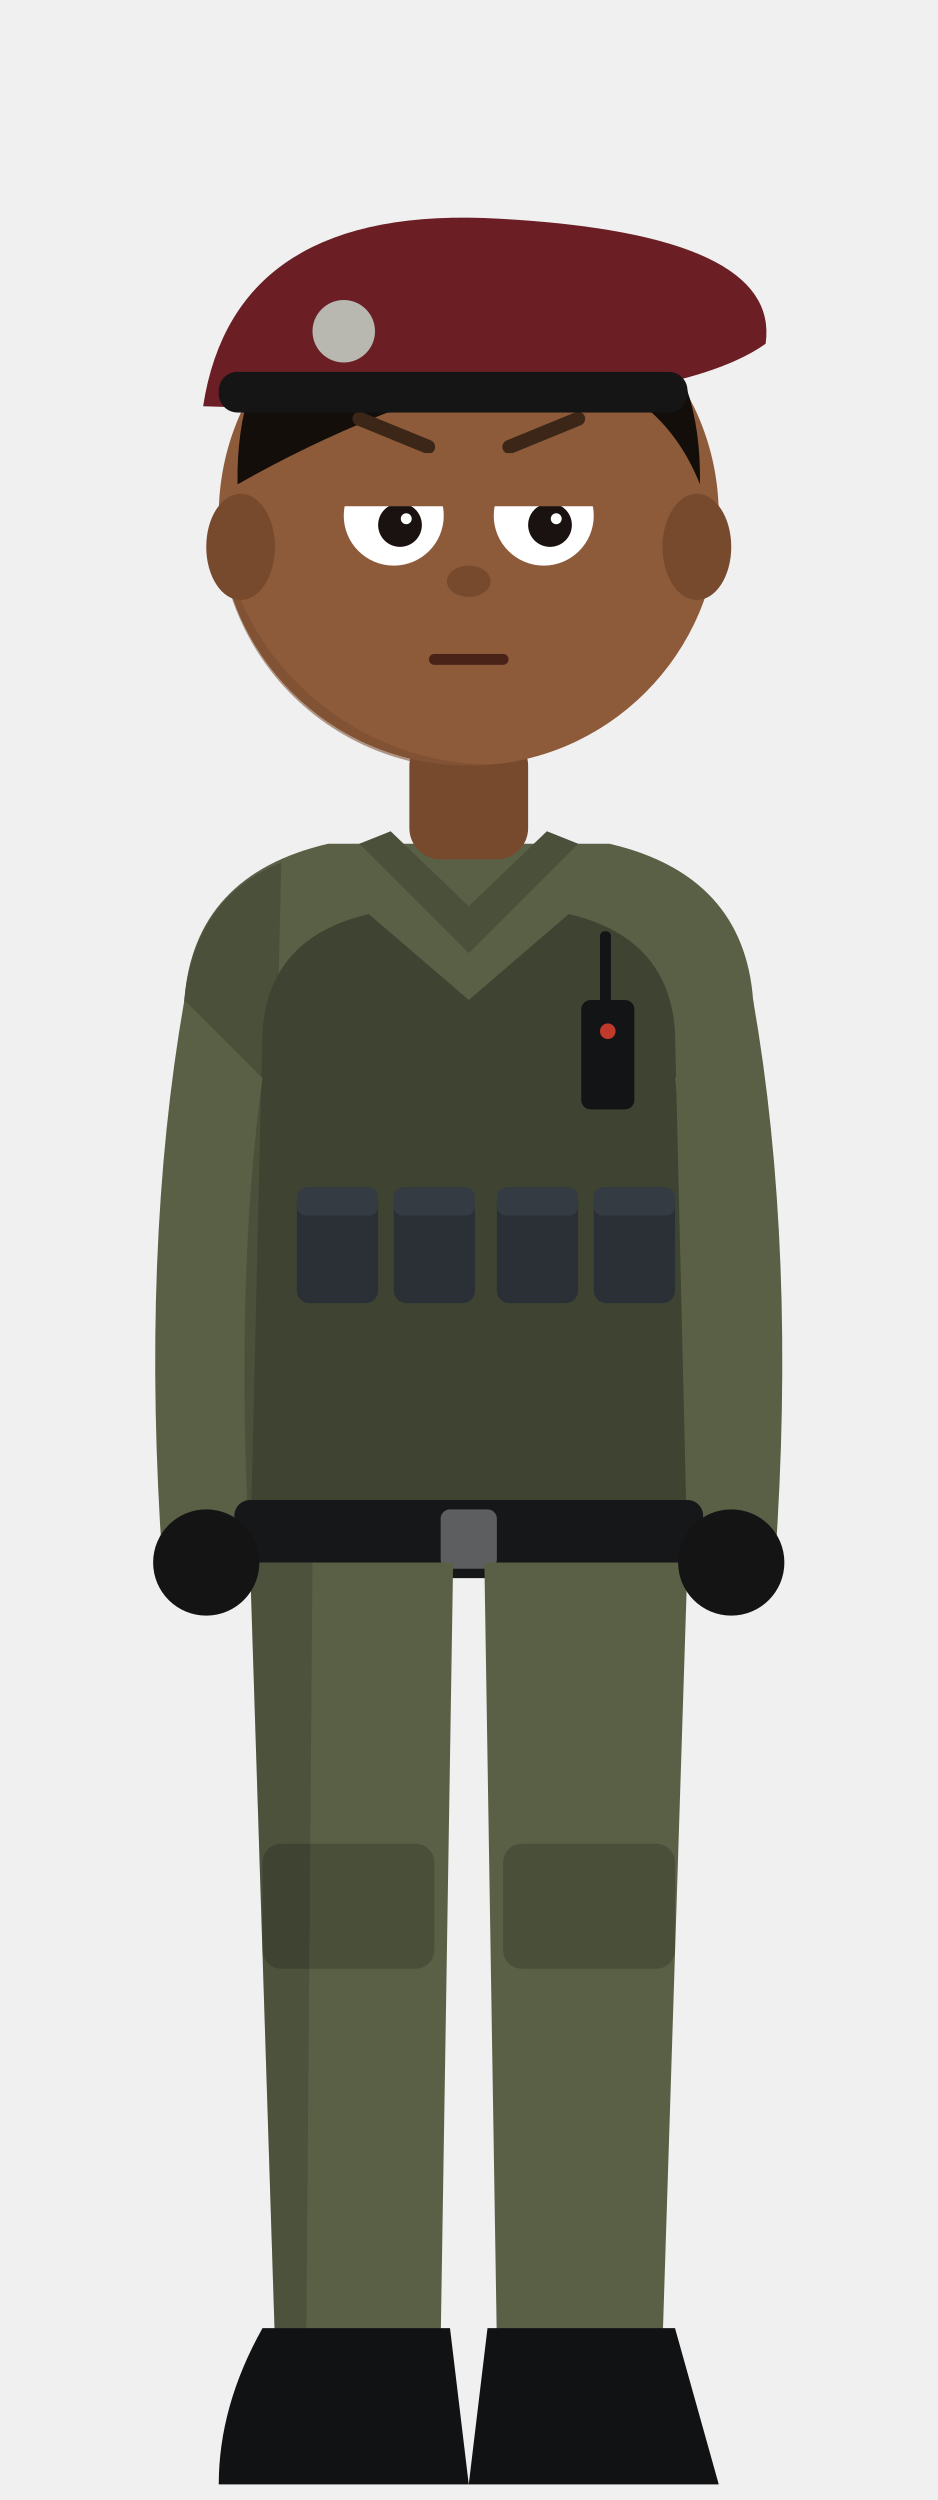
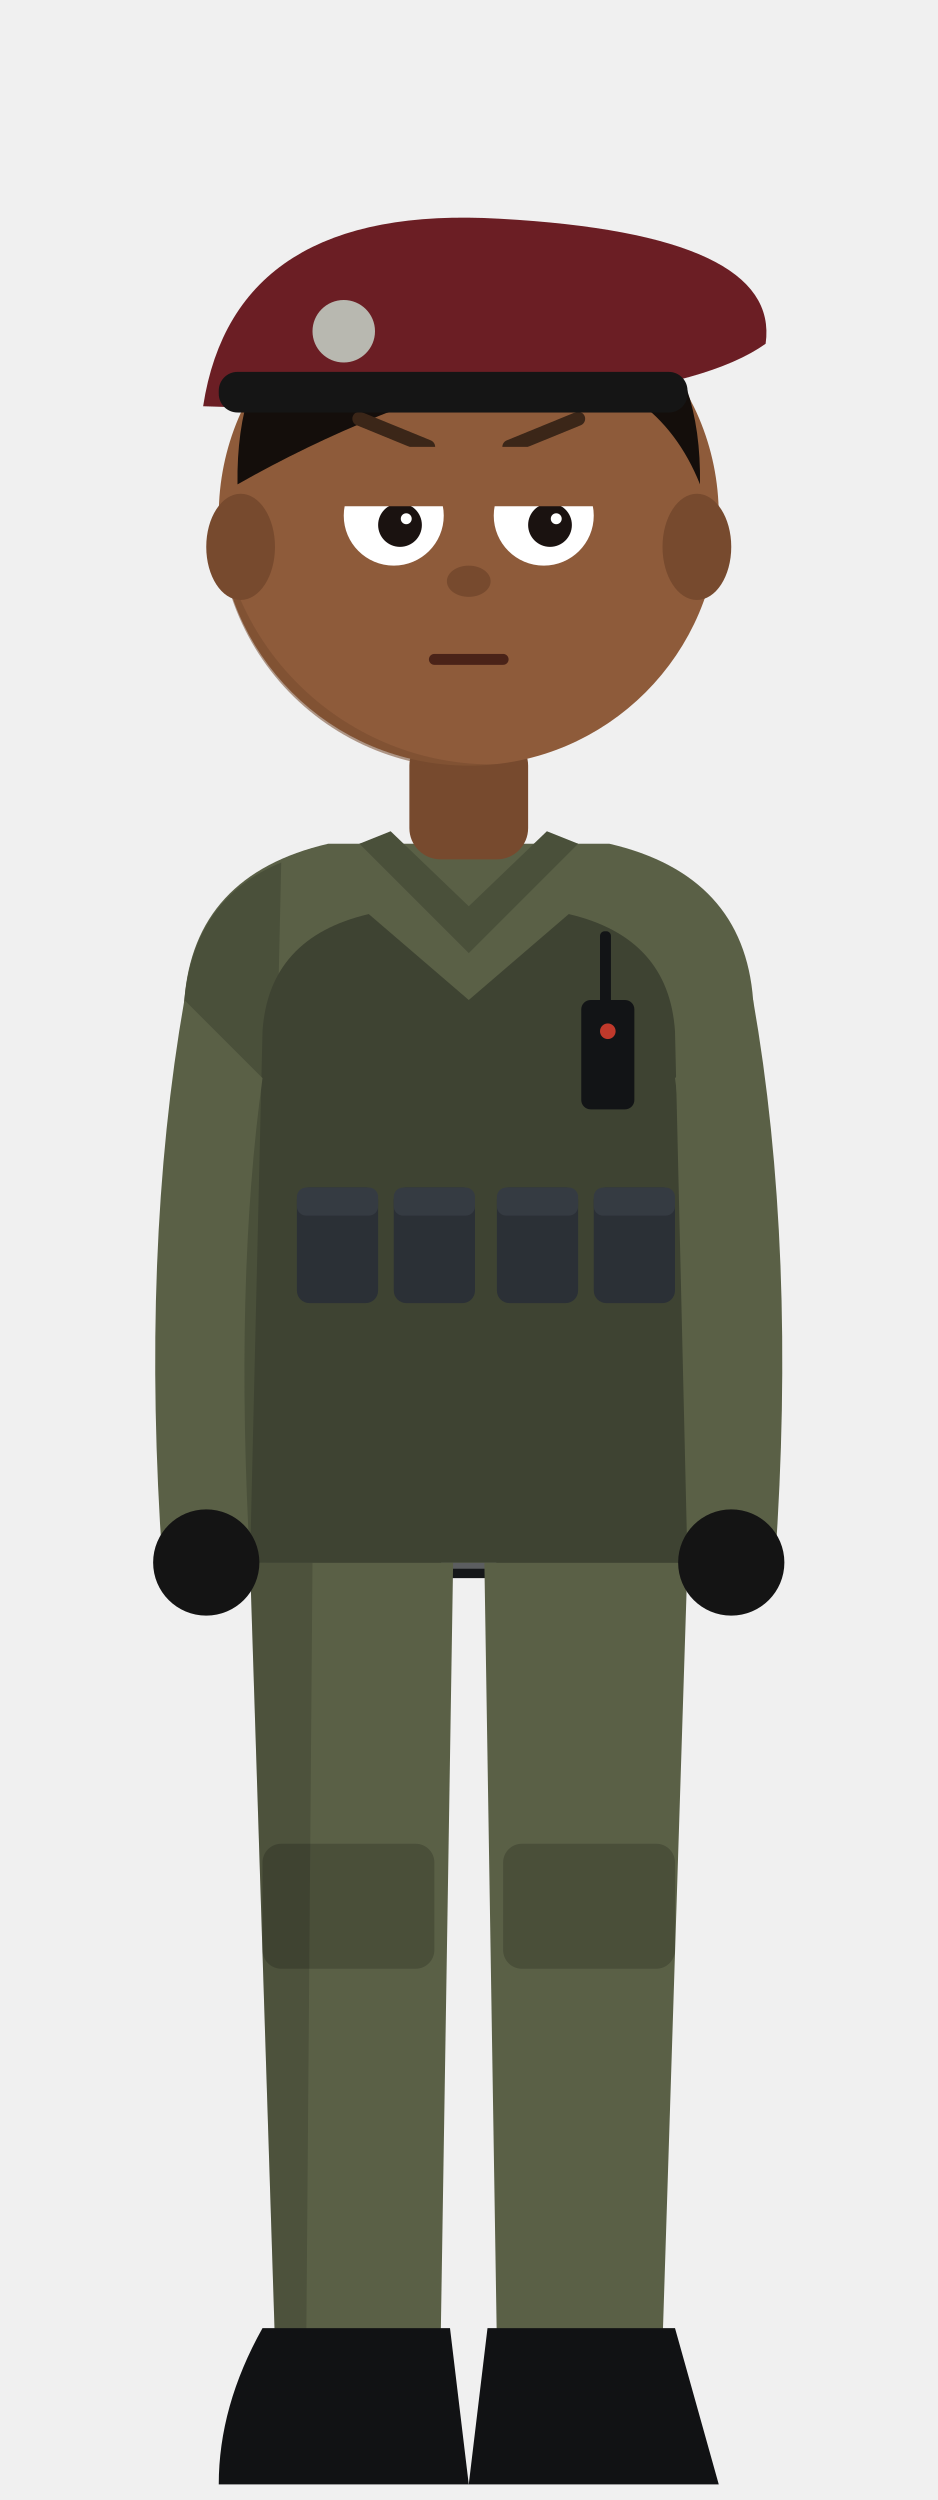
<svg xmlns="http://www.w3.org/2000/svg" viewBox="0 0 600 1600" width="600" height="1600">
-   <path d="M110,1000 L118,640 Q124,560 210,540 L390,540 Q476,560 482,640 L490,1000 Z" fill="#5A6046" />
-   <path d="M110,1000 L118,640 Q124,575 180,552 L170,1000 Z" fill="#4A503A" />
-   <path d="M230,540 L300,610 L370,540 L350,532 L300,580 L250,532 Z" fill="#4A503A" />
-   <path d="M160,1000 L168,660 Q172,600 236,585 L300,640 L364,585 Q428,600 432,660 L440,1000 Z" fill="#3E4332" />
-   <rect x="190" y="760" width="52" height="74" rx="8" fill="#2B3036" />
-   <rect x="190" y="760" width="52" height="18" rx="6" fill="#353B42" />
-   <rect x="252" y="760" width="52" height="74" rx="8" fill="#2B3036" />
-   <rect x="252" y="760" width="52" height="18" rx="6" fill="#353B42" />
-   <rect x="318" y="760" width="52" height="74" rx="8" fill="#2B3036" />
-   <rect x="318" y="760" width="52" height="18" rx="6" fill="#353B42" />
-   <rect x="380" y="760" width="52" height="74" rx="8" fill="#2B3036" />
-   <rect x="380" y="760" width="52" height="18" rx="6" fill="#353B42" />
-   <rect x="372" y="640" width="34" height="70" rx="6" fill="#121416" />
-   <rect x="384" y="596" width="7" height="48" rx="3" fill="#121416" />
-   <circle cx="389" cy="660" r="5" fill="#C0392B" />
-   <path d="M118,640 Q90,800 104,1000 L160,1000 Q150,820 168,690 Z" fill="#5A6046" />
-   <path d="M482,640 Q510,800 496,1000 L440,1000 Q450,820 432,690 Z" fill="#5A6046" />
-   <rect x="262" y="470" width="76" height="80" rx="20" fill="#774A2E" />
-   <circle cx="300" cy="330" r="160" fill="#8E5B3A" />
-   <path d="M140,330 A160,160 0 0 0 332.0,488.4 A176.0,176.0 0 0 1 140,330 Z" fill="#774A2E" opacity="0.55" />
-   <ellipse cx="154" cy="350" rx="22" ry="34" fill="#774A2E" />
-   <ellipse cx="446" cy="350" rx="22" ry="34" fill="#774A2E" />
-   <path d="M152,310 Q150,170 300,172 Q450,170 448,310 Q420,240 340,234 Q240,260 152,310 Z" fill="#140E0B" />
-   <line x1="230" y1="268" x2="274" y2="286" stroke="#3B2618" stroke-width="9" stroke-linecap="round" />
-   <line x1="326" y1="286" x2="370" y2="268" stroke="#3B2618" stroke-width="9" stroke-linecap="round" />
-   <circle cx="252" cy="330" r="32" fill="#FFFFFF" />
-   <circle cx="256" cy="336" r="14" fill="#1A1210" />
-   <circle cx="260" cy="332" r="3.5" fill="#FFFFFF" />
-   <path d="M220,324 L284,324 L284,290 L220,290 Z" fill="#8E5B3A" />
-   <circle cx="348" cy="330" r="32" fill="#FFFFFF" />
-   <circle cx="352" cy="336" r="14" fill="#1A1210" />
-   <circle cx="356" cy="332" r="3.5" fill="#FFFFFF" />
-   <path d="M316,324 L380,324 L380,290 L316,290 Z" fill="#8E5B3A" />
-   <ellipse cx="300" cy="372" rx="14" ry="10" fill="#774A2E" />
-   <line x1="278" y1="422" x2="322" y2="422" stroke="#4A2318" stroke-width="7" stroke-linecap="round" />
-   <path d="M130,260 Q150,130 320,140 Q500,150 490,220 Q420,270 130,260 Z" fill="#6B1E24" />
-   <rect x="140" y="238" width="300" height="26" rx="12" fill="#151515" />
-   <circle cx="220" cy="212" r="20" fill="#B8B8B0" />
-   <rect x="150" y="960" width="300" height="50" rx="10" fill="#151719" />
-   <rect x="282" y="966" width="36" height="38" rx="6" fill="#5C5E60" />
-   <path d="M160,1000 L290,1000 L282,1500 L176,1500 Z" fill="#5A6046" />
-   <path d="M310,1000 L440,1000 L424,1500 L318,1500 Z" fill="#5A6046" />
-   <path d="M160,1000 L200,1000 L196,1500 L176,1500 Z" fill="#000" opacity="0.15" />
-   <rect x="168" y="1180" width="110" height="80" rx="12" fill="#000" opacity="0.18" />
-   <rect x="322" y="1180" width="110" height="80" rx="12" fill="#000" opacity="0.18" />
-   <path d="M168,1490 L288,1490 L300,1590 L140,1590 Q140,1540 168,1490 Z" fill="#111214" />
-   <path d="M312,1490 L432,1490 L460,1590 L300,1590 Z" fill="#111214" />
-   <circle cx="132" cy="1000" r="34" fill="#141414" />
-   <circle cx="468" cy="1000" r="34" fill="#141414" />
+   <g class="rig-ganz">
+     <rect x="150" y="960" width="300" height="50" rx="10" fill="#151719" />
+     <rect x="282" y="966" width="36" height="38" rx="6" fill="#5C5E60" />
+     <g class="rig-bein-l" data-o="225,1000">
+       <path d="M160,1000 L290,1000 L282,1500 L176,1500 Z" fill="#5A6046" />
+       <path d="M160,1000 L200,1000 L196,1500 L176,1500 Z" fill="#000" opacity="0.15" />
+       <rect x="168" y="1180" width="110" height="80" rx="12" fill="#000" opacity="0.18" />
+       <path d="M168,1490 L288,1490 L300,1590 L140,1590 Q140,1540 168,1490 Z" fill="#111214" />
+     </g>
+     <g class="rig-bein-r" data-o="375,1000">
+       <path d="M310,1000 L440,1000 L424,1500 L318,1500 Z" fill="#5A6046" />
+       <rect x="322" y="1180" width="110" height="80" rx="12" fill="#000" opacity="0.18" />
+       <path d="M312,1490 L432,1490 L460,1590 L300,1590 Z" fill="#111214" />
+     </g>
+     <g class="rig-figur">
+       <g class="rig-koerper" data-o="300,1000">
+         <path d="M110,1000 L118,640 Q124,560 210,540 L390,540 Q476,560 482,640 L490,1000 Z" fill="#5A6046" />
+         <path d="M110,1000 L118,640 Q124,575 180,552 L170,1000 Z" fill="#4A503A" />
+         <path d="M230,540 L300,610 L370,540 L350,532 L300,580 L250,532 Z" fill="#4A503A" />
+         <path d="M160,1000 L168,660 Q172,600 236,585 L300,640 L364,585 Q428,600 432,660 L440,1000 Z" fill="#3E4332" />
+         <rect x="190" y="760" width="52" height="74" rx="8" fill="#2B3036" />
+         <rect x="190" y="760" width="52" height="18" rx="6" fill="#353B42" />
+         <rect x="252" y="760" width="52" height="74" rx="8" fill="#2B3036" />
+         <rect x="252" y="760" width="52" height="18" rx="6" fill="#353B42" />
+         <rect x="318" y="760" width="52" height="74" rx="8" fill="#2B3036" />
+         <rect x="318" y="760" width="52" height="18" rx="6" fill="#353B42" />
+         <rect x="380" y="760" width="52" height="74" rx="8" fill="#2B3036" />
+         <rect x="380" y="760" width="52" height="18" rx="6" fill="#353B42" />
+         <rect x="372" y="640" width="34" height="70" rx="6" fill="#121416" />
+         <rect x="384" y="596" width="7" height="48" rx="3" fill="#121416" />
+         <circle cx="389" cy="660" r="5" fill="#C0392B" />
+       </g>
+       <g class="rig-arm-l" data-o="140,650">
+         <path d="M118,640 Q90,800 104,1000 L160,1000 Q150,820 168,690 Z" fill="#5A6046" />
+         <circle cx="132" cy="1000" r="34" fill="#141414" />
+       </g>
+       <g class="rig-arm-r" data-o="460,650">
+         <path d="M482,640 Q510,800 496,1000 L440,1000 Q450,820 432,690 Z" fill="#5A6046" />
+         <circle cx="468" cy="1000" r="34" fill="#141414" />
+       </g>
+       <rect x="262" y="470" width="76" height="80" rx="20" fill="#774A2E" />
+       <g class="rig-kopf" data-o="300,500">
+         <circle cx="300" cy="330" r="160" fill="#8E5B3A" />
+         <path d="M140,330 A160,160 0 0 0 332.0,488.4 A176.0,176.0 0 0 1 140,330 Z" fill="#774A2E" opacity="0.55" />
+         <ellipse cx="154" cy="350" rx="22" ry="34" fill="#774A2E" />
+         <ellipse cx="446" cy="350" rx="22" ry="34" fill="#774A2E" />
+         <path d="M152,310 Q150,170 300,172 Q450,170 448,310 Q420,240 340,234 Q240,260 152,310 Z" fill="#140E0B" />
+         <g class="rig-brauen">
+           <line x1="230" y1="268" x2="274" y2="286" stroke="#3B2618" stroke-width="9" stroke-linecap="round" />
+           <line x1="326" y1="286" x2="370" y2="268" stroke="#3B2618" stroke-width="9" stroke-linecap="round" />
+         </g>
+         <circle cx="252" cy="330" r="32" fill="#FFFFFF" />
+         <circle cx="348" cy="330" r="32" fill="#FFFFFF" />
+         <g class="rig-pupillen">
+           <circle cx="256" cy="336" r="14" fill="#1A1210" />
+           <circle cx="260" cy="332" r="3.5" fill="#FFFFFF" />
+           <circle cx="352" cy="336" r="14" fill="#1A1210" />
+           <circle cx="356" cy="332" r="3.5" fill="#FFFFFF" />
+         </g>
+         <path d="M214,324 L290,324 L290,286 L214,286 Z" fill="#8E5B3A" />
+         <path d="M310,324 L386,324 L386,286 L310,286 Z" fill="#8E5B3A" />
+         <g class="rig-lider" data-o="300,330" transform="scale(1,0)" style="transform-origin:300px 330px">
+           <ellipse cx="252" cy="330" rx="35" ry="35" fill="#8E5B3A" />
+           <path d="M220,330 Q252,340 284,330" stroke="#2B1B14" stroke-width="6" fill="none" />
+           <ellipse cx="348" cy="330" rx="35" ry="35" fill="#8E5B3A" />
+           <path d="M316,330 Q348,340 380,330" stroke="#2B1B14" stroke-width="6" fill="none" />
+         </g>
+         <ellipse cx="300" cy="372" rx="14" ry="10" fill="#774A2E" />
+         <g class="rig-mund" data-o="300,422">
+           <line x1="278" y1="422" x2="322" y2="422" stroke="#4A2318" stroke-width="7" stroke-linecap="round" />
+         </g>
+         <path d="M130,260 Q150,130 320,140 Q500,150 490,220 Q420,270 130,260 Z" fill="#6B1E24" />
+         <rect x="140" y="238" width="300" height="26" rx="12" fill="#151515" />
+         <circle cx="220" cy="212" r="20" fill="#B8B8B0" />
+       </g>
+     </g>
+   </g>
</svg>
